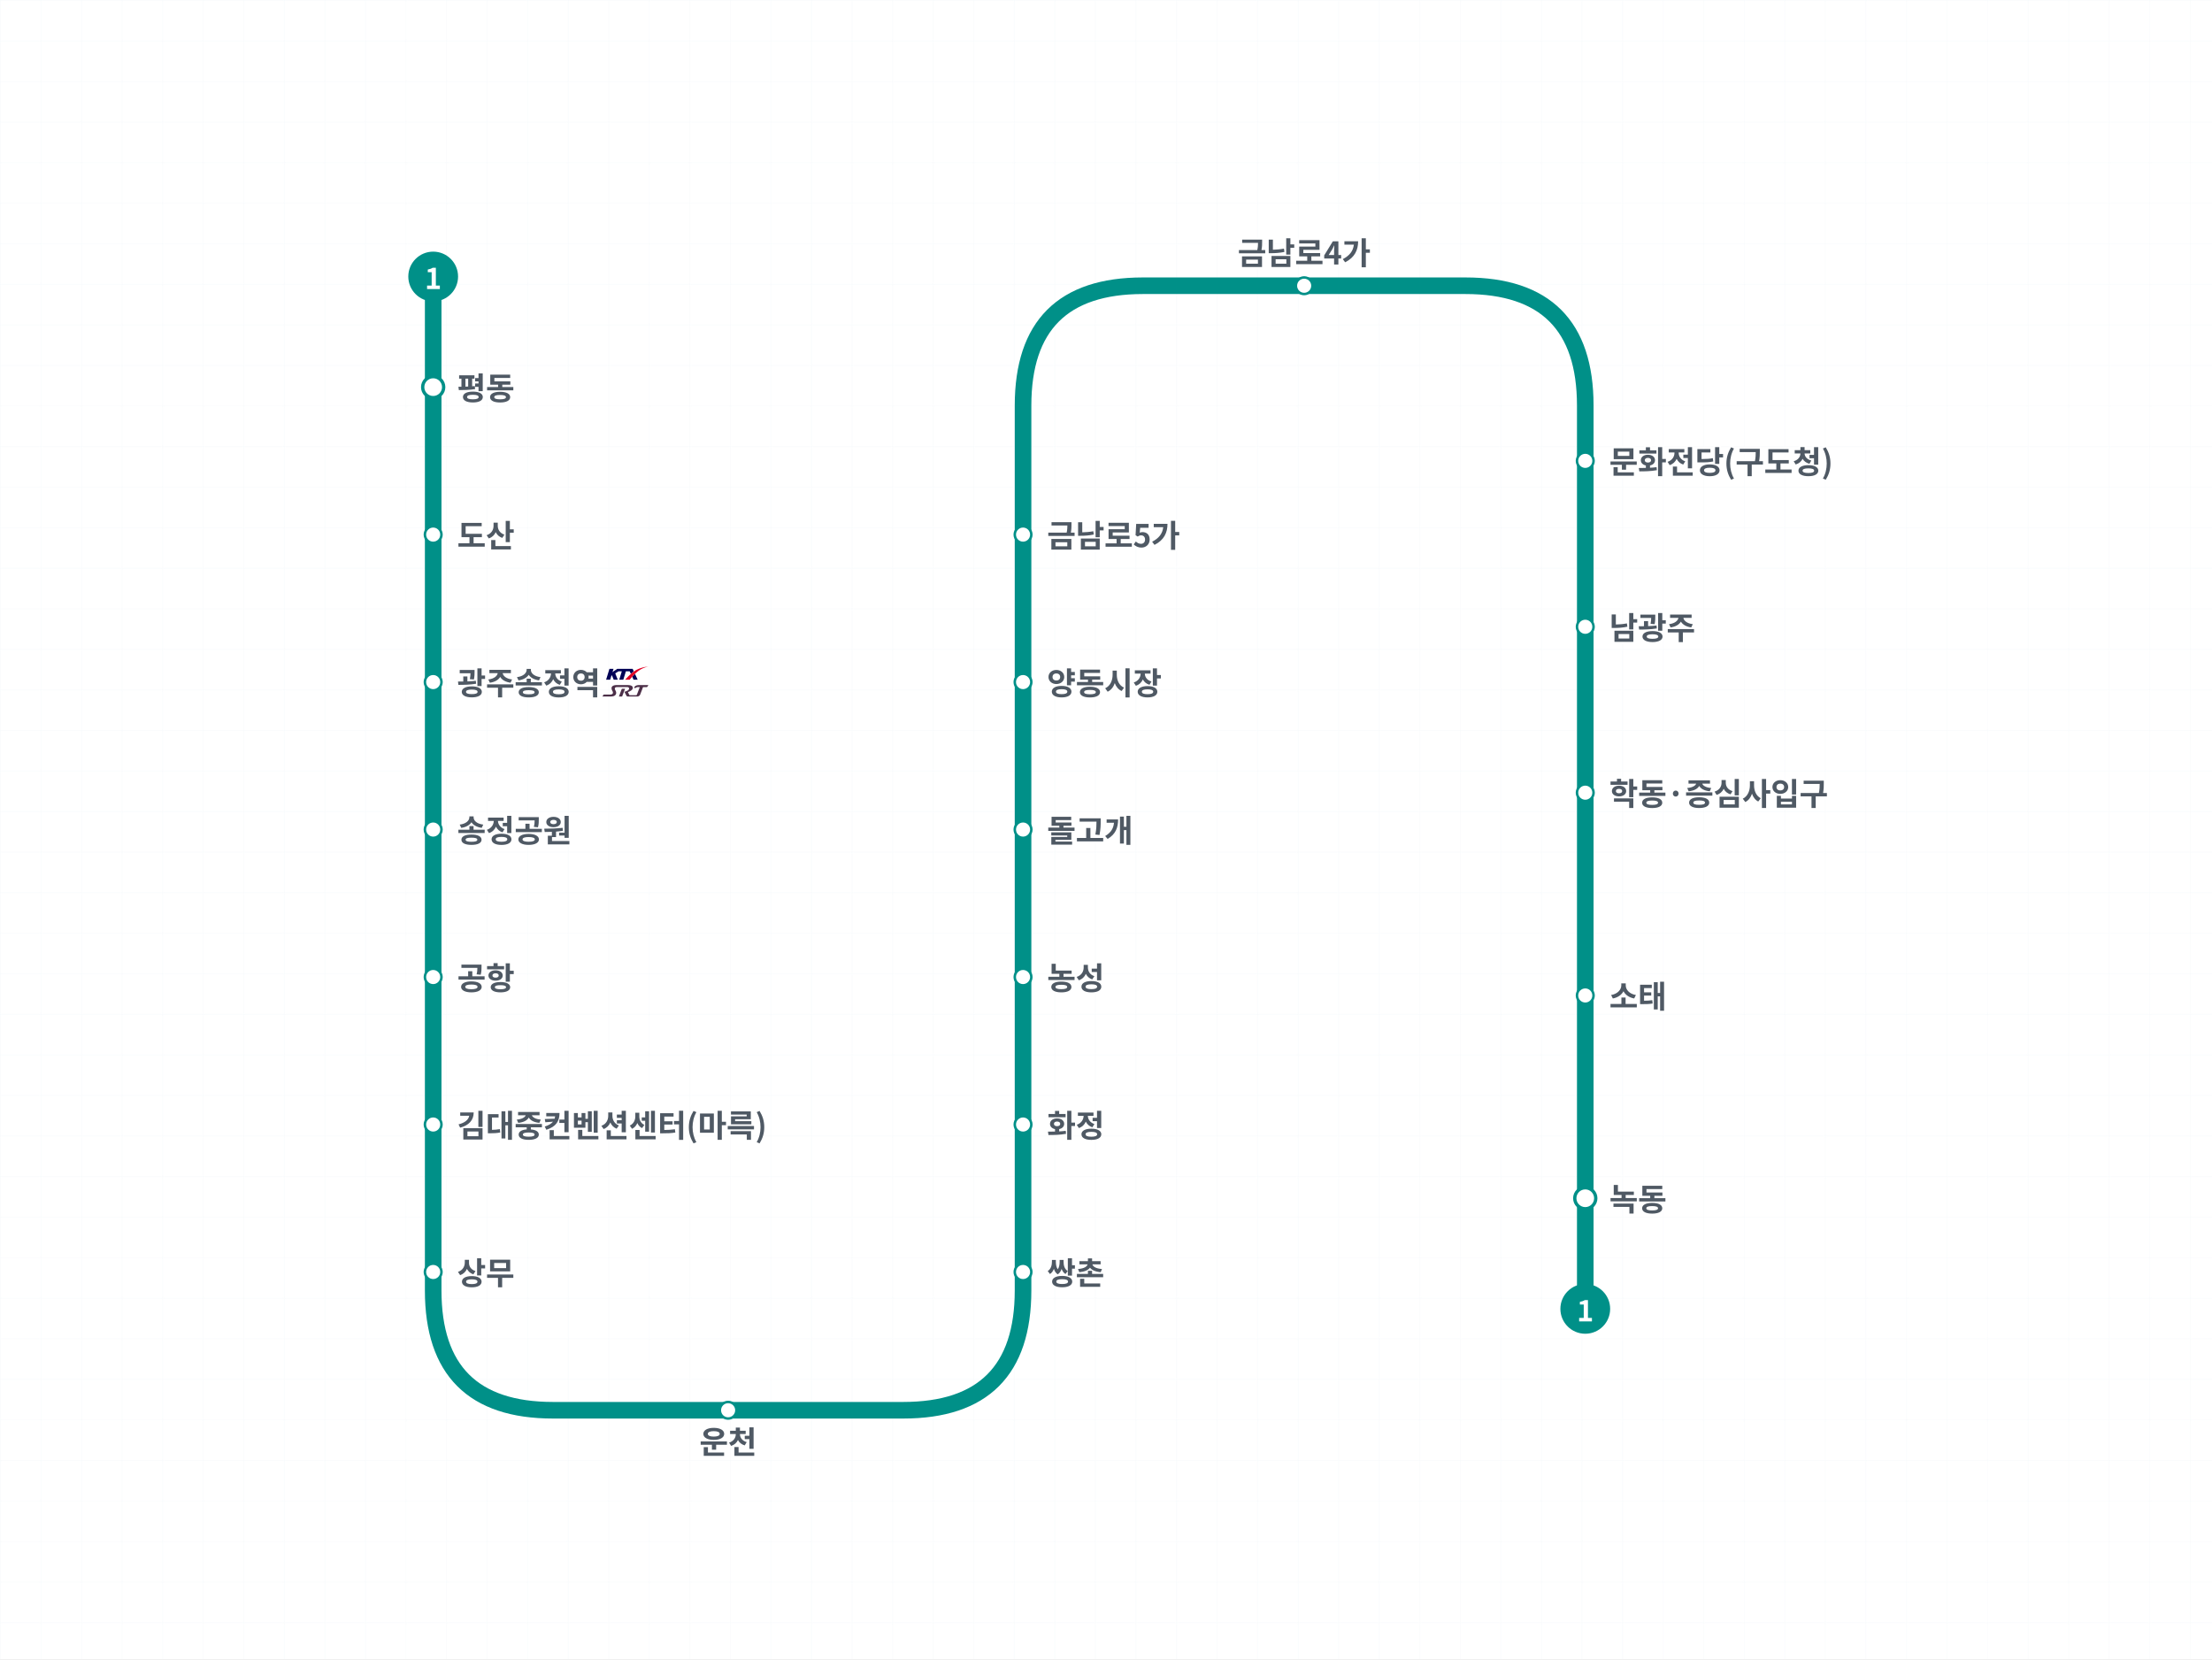
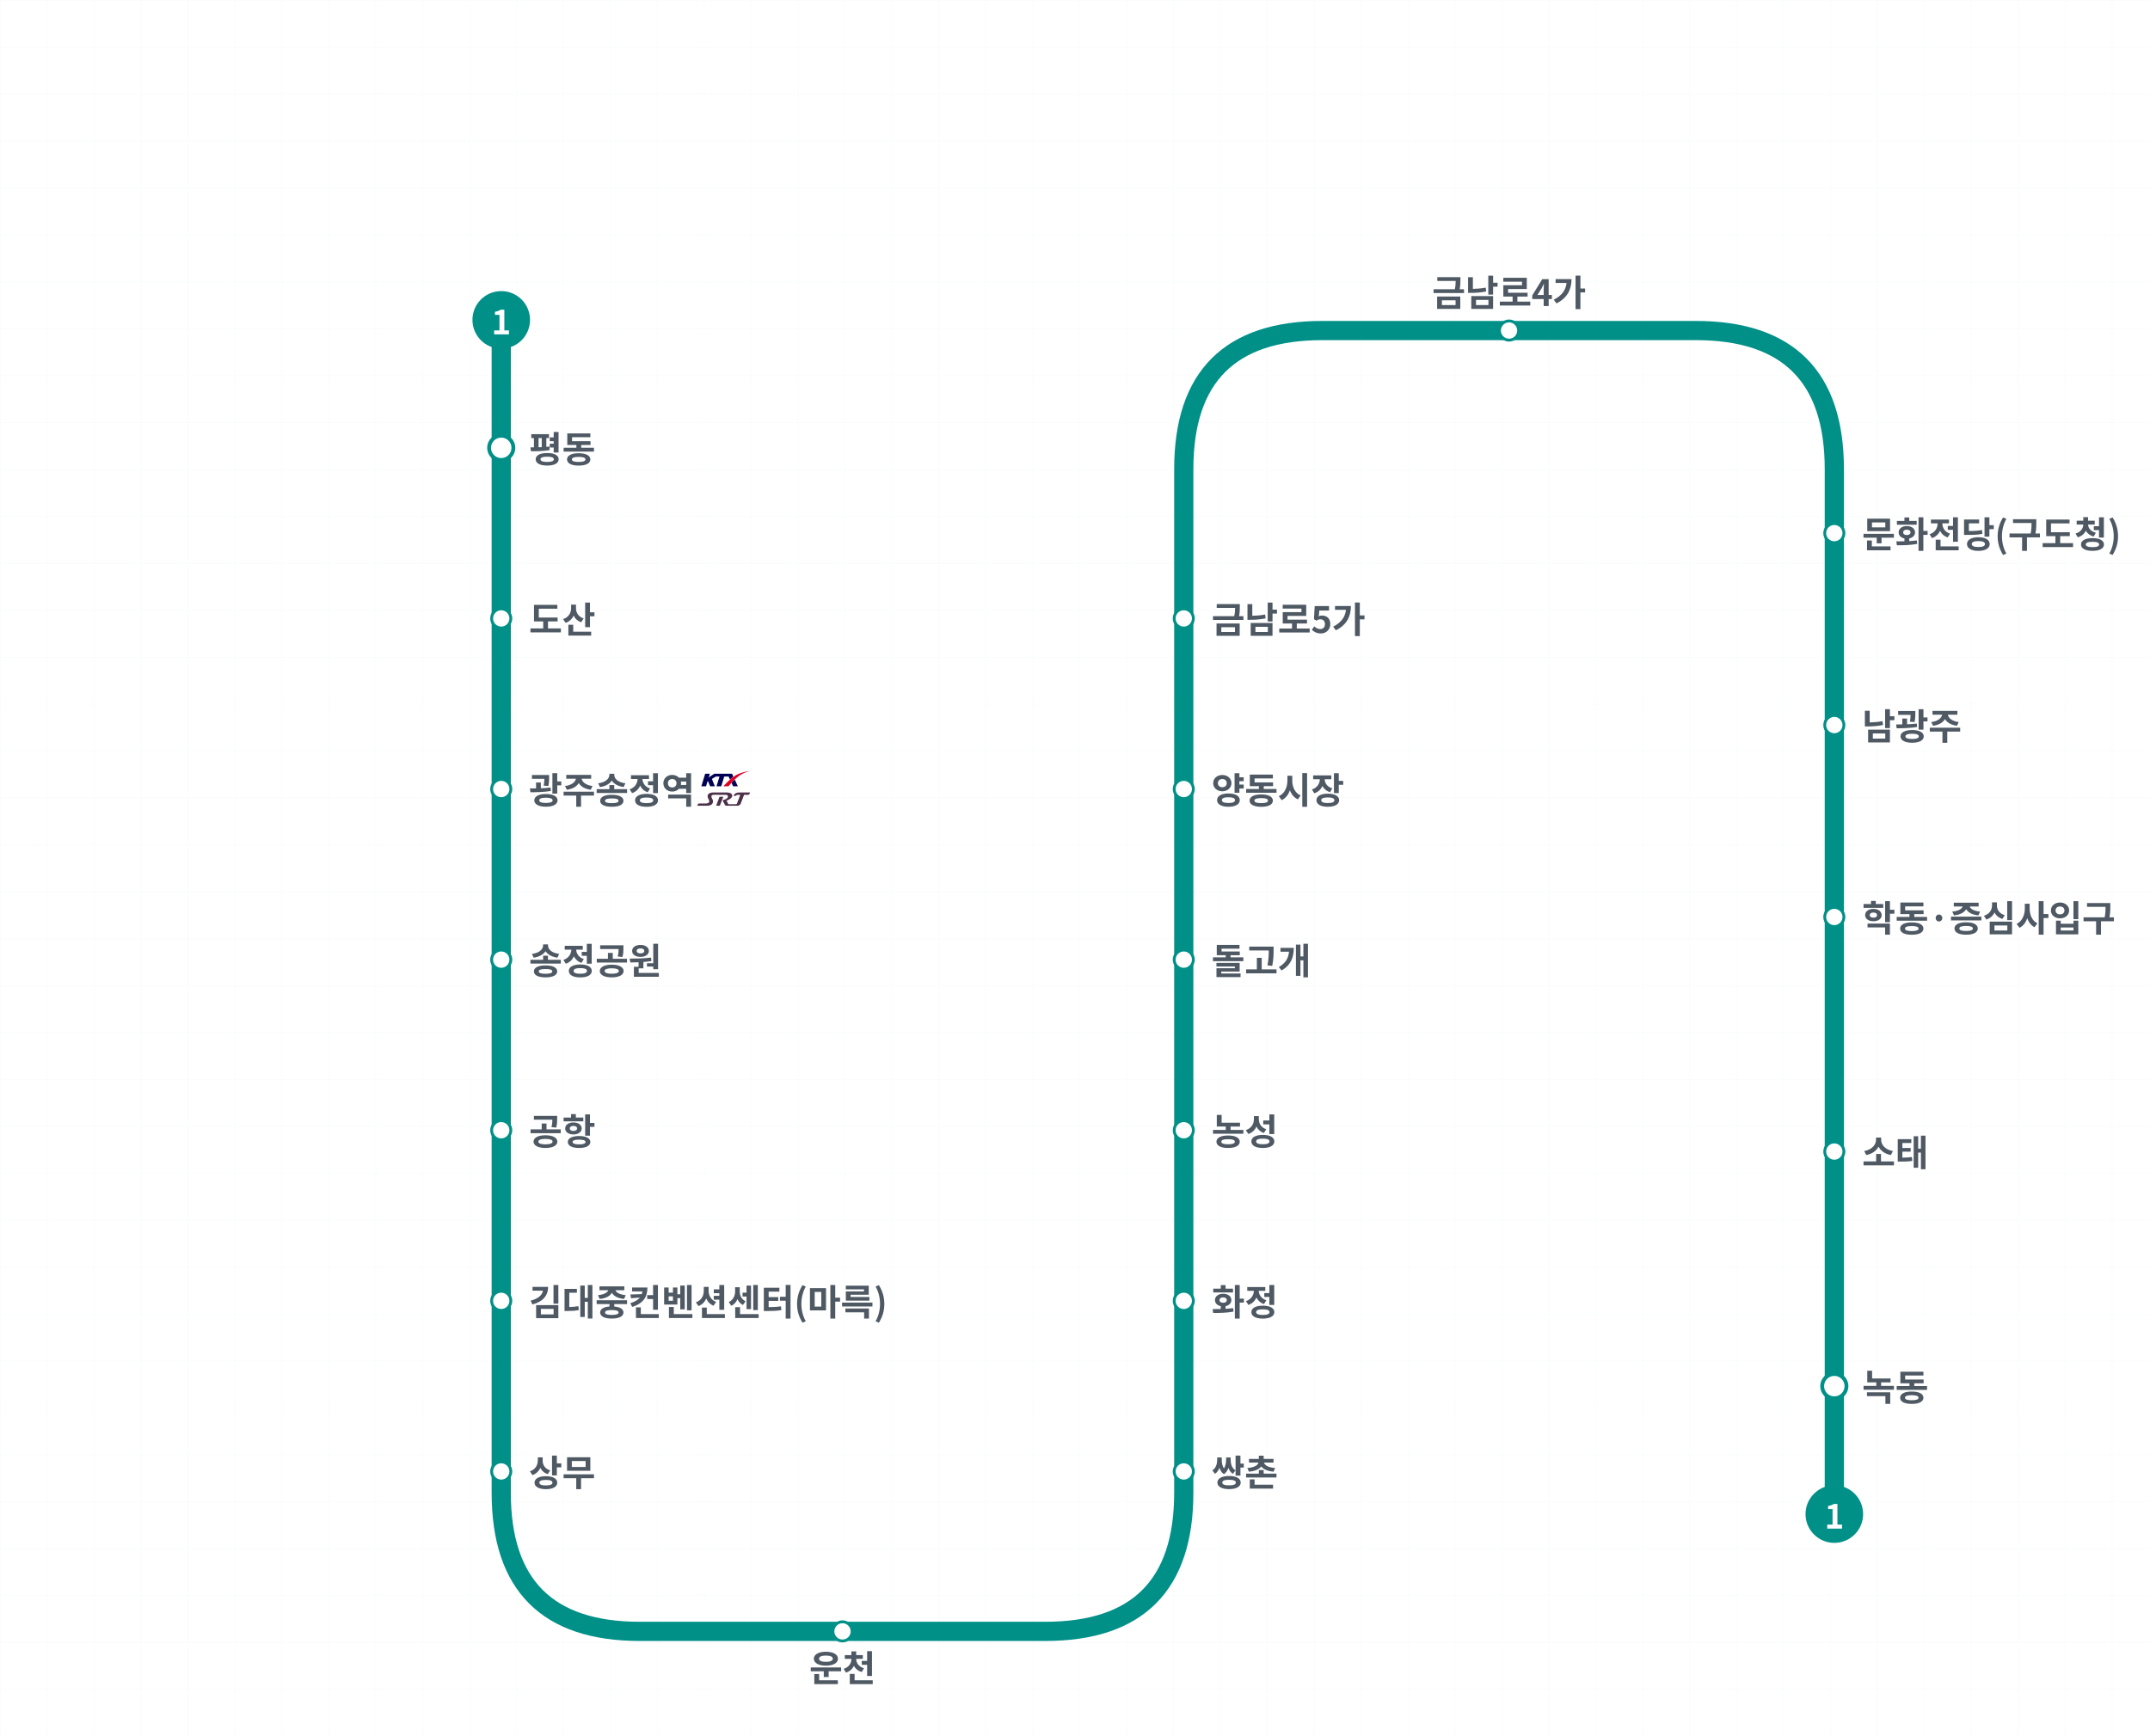
- <svg xmlns="http://www.w3.org/2000/svg" width="2400" height="1800" viewBox="0 0 2400 1800" role="img" aria-labelledby="map-title map-description" preserveAspectRatio="xMidYMid meet" id="gwangju-metro-line1-sma-v4-fresh" version="1.1" data-family="easy-subway-sma-v4" data-created-from-scratch="true" data-map-scope="gwangju-metro-line1-active-only" data-map-geometry="schematic-not-geospatial" data-base-unit-u="8px" data-line-width="18px" data-ordinary-node-radius="9px" data-terminal-node-radius="11.4px" data-transfer-badge-radius="16.683px" data-transfer-shell-outline-width="55.318px" data-transfer-shell-fill-width="43.903px" data-station-label-size="34px" data-transfer-label-size="38px" data-active-transfer-count="0" data-rail-service-markers="광주송정역:KTX,SRT" data-global-scale="none">
+ <svg xmlns="http://www.w3.org/2000/svg" width="2016" height="1628" viewBox="0 0 2016 1628" role="img" aria-labelledby="map-title map-description" preserveAspectRatio="xMidYMid meet" id="gwangju-metro-line1-sma-v4-fresh" version="1.1" data-family="easy-subway-sma-v4" data-created-from-scratch="true" data-map-scope="gwangju-metro-line1-active-only" data-map-geometry="schematic-not-geospatial" data-base-unit-u="8px" data-line-width="18px" data-ordinary-node-radius="9px" data-terminal-node-radius="11.4px" data-transfer-badge-radius="16.683px" data-transfer-shell-outline-width="55.318px" data-transfer-shell-fill-width="43.903px" data-station-label-size="34px" data-transfer-label-size="38px" data-active-transfer-count="0" data-rail-service-markers="광주송정역:KTX,SRT" data-global-scale="none">
  <defs id="defs1">
    <pattern id="subtle-background-grid-pattern" width="44" height="44" patternUnits="userSpaceOnUse">
      <path d="M 44 0 L 0 0 0 44" fill="none" stroke="#E9F1F6" stroke-width="0.72" id="path1" />
    </pattern>
    <clipPath id="rounded-map-card-clip-area">
      <rect x="40" y="126" width="2320" height="1630" rx="34" ry="34" id="rect1" />
    </clipPath>
    <style id="style1">
    #gwangju-metro-line1-sma-v4-fresh { font-family:Pretendard, "Noto Sans CJK KR", sans-serif; }
    #gwangju-metro-line1-sma-v4-fresh text, #gwangju-metro-line1-sma-v4-fresh tspan { font-family:Pretendard, "Noto Sans CJK KR", sans-serif; }
    .ui-title { fill:#FFFFFF; font-size:32px; font-weight:900; letter-spacing:-1px; }
    .route-line { stroke-linecap:round; stroke-linejoin:round; stroke-miterlimit:1; shape-rendering:geometricPrecision; }
    #station-name-labels-layer text { paint-order:stroke; stroke:#FFFFFF; stroke-width:4px; stroke-linecap:round; stroke-linejoin:round; }
    .station-label { font-size:34px; font-weight:700; fill:#4F5964; letter-spacing:-.22px; }
    .station-label.transfer-reference { font-size:38px; font-weight:600; }
  </style>
  </defs>
  <rect id="page-background" x="0" y="0" width="2400" height="1800" fill="#FFFFFF" />
  <rect id="background-grid-overlay" x="0" y="0" width="2400" height="1800" fill="url(#subtle-background-grid-pattern)" opacity="0.52" />
  <g id="map-card-clipped-content-layer" clip-path="url(#rounded-map-card-clip-area)">
    <g id="route-lines-layer">
      <path id="route-line-1" class="route-line" d="M 470 300 L 470 1400 Q 470 1530 600 1530 L 980 1530 Q 1110 1530 1110 1400 L 1110 440 Q 1110 310 1240 310 L 1590 310 Q 1720 310 1720 440 L 1720 1420" fill="none" stroke="#009088" stroke-width="18" data-reference-width="18" data-line="1" />
      <g class="line-terminal-badge" id="line-terminal-badge-pyeongdong" data-role="line-terminal-badge">
        <circle cx="470" cy="300" r="27" fill="#009088" id="circle8" />
        <text x="470" y="300" fill="#FFFFFF" font-size="31.2" font-weight="900" text-anchor="middle" dominant-baseline="central" id="text9">1</text>
      </g>
      <g class="line-terminal-badge" id="line-terminal-badge-nokdong" data-role="line-terminal-badge">
        <circle cx="1720" cy="1420" r="27" fill="#009088" id="circle9" />
        <text x="1720" y="1420" fill="#FFFFFF" font-size="31.2" font-weight="900" text-anchor="middle" dominant-baseline="central" id="text10">1</text>
      </g>
    </g>
    <g id="station-symbols-layer">
      <g id="station-symbol-line1-119" class="station-symbol terminal" data-line="1" data-station-code="119" data-station-order="1" data-official-station-name="평동" data-node-role="terminal" data-node-x="470" data-node-y="420" aria-label="평동역">
        <circle id="station-node-line1-119" cx="470" cy="420" r="11.4" fill="#FFFFFF" stroke="#009088" stroke-width="3.6" data-station-code="119" data-official-station-name="평동" />
      </g>
      <g id="station-symbol-line1-118" class="station-symbol ordinary" data-line="1" data-station-code="118" data-station-order="2" data-official-station-name="도산" data-node-role="ordinary" data-node-x="470" data-node-y="580" aria-label="도산역">
        <circle id="station-node-line1-118" cx="470" cy="580" r="9" fill="#FFFFFF" stroke="#009088" stroke-width="2.7" data-station-code="118" data-official-station-name="도산" />
      </g>
      <g id="station-symbol-line1-117" class="station-symbol ordinary" data-line="1" data-station-code="117" data-station-order="3" data-official-station-name="광주송정역" data-node-role="ordinary" data-node-x="470" data-node-y="740" aria-label="광주송정역역, KTX·SRT 고속철도 연계" data-rail-services="KTX,SRT">
        <circle id="station-node-line1-117" cx="470" cy="740" r="9" fill="#FFFFFF" stroke="#009088" stroke-width="2.7" data-station-code="117" data-official-station-name="광주송정역" />
      </g>
      <g id="station-symbol-line1-116" class="station-symbol ordinary" data-line="1" data-station-code="116" data-station-order="4" data-official-station-name="송정공원" data-node-role="ordinary" data-node-x="470" data-node-y="900" aria-label="송정공원역">
        <circle id="station-node-line1-116" cx="470" cy="900" r="9" fill="#FFFFFF" stroke="#009088" stroke-width="2.7" data-station-code="116" data-official-station-name="송정공원" />
      </g>
      <g id="station-symbol-line1-115" class="station-symbol ordinary" data-line="1" data-station-code="115" data-station-order="5" data-official-station-name="공항" data-node-role="ordinary" data-node-x="470" data-node-y="1060" aria-label="공항역">
        <circle id="station-node-line1-115" cx="470" cy="1060" r="9" fill="#FFFFFF" stroke="#009088" stroke-width="2.7" data-station-code="115" data-official-station-name="공항" />
      </g>
      <g id="station-symbol-line1-114" class="station-symbol ordinary" data-line="1" data-station-code="114" data-station-order="6" data-official-station-name="김대중컨벤션센터(마륵)" data-node-role="ordinary" data-node-x="470" data-node-y="1220" aria-label="김대중컨벤션센터(마륵)역">
        <circle id="station-node-line1-114" cx="470" cy="1220" r="9" fill="#FFFFFF" stroke="#009088" stroke-width="2.7" data-station-code="114" data-official-station-name="김대중컨벤션센터(마륵)" />
      </g>
      <g id="station-symbol-line1-113" class="station-symbol ordinary" data-line="1" data-station-code="113" data-station-order="7" data-official-station-name="상무" data-node-role="ordinary" data-node-x="470" data-node-y="1380" aria-label="상무역">
        <circle id="station-node-line1-113" cx="470" cy="1380" r="9" fill="#FFFFFF" stroke="#009088" stroke-width="2.7" data-station-code="113" data-official-station-name="상무" />
      </g>
      <g id="station-symbol-line1-112" class="station-symbol ordinary" data-line="1" data-station-code="112" data-station-order="8" data-official-station-name="운천" data-node-role="ordinary" data-node-x="790" data-node-y="1530" aria-label="운천역">
        <circle id="station-node-line1-112" cx="790" cy="1530" r="9" fill="#FFFFFF" stroke="#009088" stroke-width="2.7" data-station-code="112" data-official-station-name="운천" />
      </g>
      <g id="station-symbol-line1-111" class="station-symbol ordinary" data-line="1" data-station-code="111" data-station-order="9" data-official-station-name="쌍촌" data-node-role="ordinary" data-node-x="1110" data-node-y="1380" aria-label="쌍촌역">
        <circle id="station-node-line1-111" cx="1110" cy="1380" r="9" fill="#FFFFFF" stroke="#009088" stroke-width="2.7" data-station-code="111" data-official-station-name="쌍촌" />
      </g>
      <g id="station-symbol-line1-110" class="station-symbol ordinary" data-line="1" data-station-code="110" data-station-order="10" data-official-station-name="화정" data-node-role="ordinary" data-node-x="1110" data-node-y="1220" aria-label="화정역">
        <circle id="station-node-line1-110" cx="1110" cy="1220" r="9" fill="#FFFFFF" stroke="#009088" stroke-width="2.7" data-station-code="110" data-official-station-name="화정" />
      </g>
      <g id="station-symbol-line1-109" class="station-symbol ordinary" data-line="1" data-station-code="109" data-station-order="11" data-official-station-name="농성" data-node-role="ordinary" data-node-x="1110" data-node-y="1060" aria-label="농성역">
        <circle id="station-node-line1-109" cx="1110" cy="1060" r="9" fill="#FFFFFF" stroke="#009088" stroke-width="2.7" data-station-code="109" data-official-station-name="농성" />
      </g>
      <g id="station-symbol-line1-108" class="station-symbol ordinary" data-line="1" data-station-code="108" data-station-order="12" data-official-station-name="돌고개" data-node-role="ordinary" data-node-x="1110" data-node-y="900" aria-label="돌고개역">
        <circle id="station-node-line1-108" cx="1110" cy="900" r="9" fill="#FFFFFF" stroke="#009088" stroke-width="2.7" data-station-code="108" data-official-station-name="돌고개" />
      </g>
      <g id="station-symbol-line1-107" class="station-symbol ordinary" data-line="1" data-station-code="107" data-station-order="13" data-official-station-name="양동시장" data-node-role="ordinary" data-node-x="1110" data-node-y="740" aria-label="양동시장역">
        <circle id="station-node-line1-107" cx="1110" cy="740" r="9" fill="#FFFFFF" stroke="#009088" stroke-width="2.7" data-station-code="107" data-official-station-name="양동시장" />
      </g>
      <g id="station-symbol-line1-106" class="station-symbol ordinary" data-line="1" data-station-code="106" data-station-order="14" data-official-station-name="금남로5가" data-node-role="ordinary" data-node-x="1110" data-node-y="580" aria-label="금남로5가역">
        <circle id="station-node-line1-106" cx="1110" cy="580" r="9" fill="#FFFFFF" stroke="#009088" stroke-width="2.7" data-station-code="106" data-official-station-name="금남로5가" />
      </g>
      <g id="station-symbol-line1-105" class="station-symbol ordinary" data-line="1" data-station-code="105" data-station-order="15" data-official-station-name="금남로4가" data-node-role="ordinary" data-node-x="1415" data-node-y="310" aria-label="금남로4가역">
        <circle id="station-node-line1-105" cx="1415" cy="310" r="9" fill="#FFFFFF" stroke="#009088" stroke-width="2.7" data-station-code="105" data-official-station-name="금남로4가" />
      </g>
      <g id="station-symbol-line1-104" class="station-symbol ordinary" data-line="1" data-station-code="104" data-station-order="16" data-official-station-name="문화전당(구도청)" data-node-role="ordinary" data-node-x="1720" data-node-y="500" aria-label="문화전당(구도청)역">
        <circle id="station-node-line1-104" cx="1720" cy="500" r="9" fill="#FFFFFF" stroke="#009088" stroke-width="2.7" data-station-code="104" data-official-station-name="문화전당(구도청)" />
      </g>
      <g id="station-symbol-line1-103" class="station-symbol ordinary" data-line="1" data-station-code="103" data-station-order="17" data-official-station-name="남광주" data-node-role="ordinary" data-node-x="1720" data-node-y="680" aria-label="남광주역">
        <circle id="station-node-line1-103" cx="1720" cy="680" r="9" fill="#FFFFFF" stroke="#009088" stroke-width="2.7" data-station-code="103" data-official-station-name="남광주" />
      </g>
      <g id="station-symbol-line1-102" class="station-symbol ordinary" data-line="1" data-station-code="102" data-station-order="18" data-official-station-name="학동·증심사입구" data-node-role="ordinary" data-node-x="1720" data-node-y="860" aria-label="학동·증심사입구역">
        <circle id="station-node-line1-102" cx="1720" cy="860" r="9" fill="#FFFFFF" stroke="#009088" stroke-width="2.7" data-station-code="102" data-official-station-name="학동·증심사입구" />
      </g>
      <g id="station-symbol-line1-101" class="station-symbol ordinary" data-line="1" data-station-code="101" data-station-order="19" data-official-station-name="소태" data-node-role="ordinary" data-node-x="1720" data-node-y="1080" aria-label="소태역">
        <circle id="station-node-line1-101" cx="1720" cy="1080" r="9" fill="#FFFFFF" stroke="#009088" stroke-width="2.7" data-station-code="101" data-official-station-name="소태" />
      </g>
      <g id="station-symbol-line1-100" class="station-symbol terminal" data-line="1" data-station-code="100" data-station-order="20" data-official-station-name="녹동" data-node-role="terminal" data-node-x="1720" data-node-y="1300" aria-label="녹동역">
        <circle id="station-node-line1-100" cx="1720" cy="1300" r="11.4" fill="#FFFFFF" stroke="#009088" stroke-width="3.6" data-station-code="100" data-official-station-name="녹동" />
      </g>
    </g>
    <g id="station-name-labels-layer">
      <text id="station-label-line1-119" class="station-label terminal" x="496" y="433.6" text-anchor="start" font-size="34" font-weight="700" fill="#4F5964" data-label-role="terminal" data-line="1" data-station-code="119" data-full-official-name="평동" data-label-side="E" data-node-x="470" data-node-y="420" data-station-order="1" aria-label="평동역">
        <tspan id="station-label-line1-119-main" class="station-main" x="496" dy="0">평동</tspan>
      </text>
      <text id="station-label-line1-118" class="station-label ordinary" x="496" y="593.6" text-anchor="start" font-size="34" font-weight="700" fill="#4F5964" data-label-role="ordinary" data-line="1" data-station-code="118" data-full-official-name="도산" data-label-side="E" data-node-x="470" data-node-y="580" data-station-order="2" aria-label="도산역">
        <tspan id="station-label-line1-118-main" class="station-main" x="496" dy="0">도산</tspan>
      </text>
      <text id="station-label-line1-117" class="station-label ordinary" x="496" y="753.6" text-anchor="start" font-size="34" font-weight="700" fill="#4F5964" data-label-role="ordinary" data-line="1" data-station-code="117" data-full-official-name="광주송정역" data-label-side="E" data-node-x="470" data-node-y="740" data-station-order="3" aria-label="광주송정역역, KTX·SRT 고속철도 연계" data-rail-services="KTX,SRT">
        <tspan id="tspan14" x="496" y="753.6">
          <tspan id="station-label-line1-117-main" class="station-main" x="496" dy="0">광주송정역 </tspan>
        </tspan>
        <tspan id="tspan15" x="496" y="796.1" />
      </text>
      <g id="rail-service-marks-line1-117" class="rail-service-marks" data-station-code="117" data-station-name="광주송정역" data-services="KTX,SRT" data-logo-mode="inline-svg-paths" data-logo-source="easy_subway_daejeon_v3.svg" data-family-component="sma-v4-rail-service-marks" aria-label="광주송정역 KTX·SRT 고속철도 연계" pointer-events="none" transform="translate(-112.379,-0.7733328)">
        <g id="rail-service-ktx-line1-117" transform="matrix(0.04747153,0,0,0.04499839,770,724)" aria-label="KTX" data-logo="KTX" data-role="station-rail-service-logo">
          <path d="m 660,175 -36,37 -28,32 32,71 h 93 z m -522,-40 1,-1 1,1 -1,1 z M 0,315 h 93 l 15,-50 v -3 l 3,-7 2,-10 3,-7 4,-17 2,-3 11,-7 2,1 21,58 18,45 h 92 l -2,-8 -2,-3 -1,-5 -2,-3 -1,-5 -2,-3 -1,-5 -10,-24 -1,-5 -2,-3 -1,-5 -2,-3 -30,-81 76,-49 h 73 l 1,1 -7,21 -4,17 -3,7 -6,24 -3,7 -4,17 -3,7 -6,24 -3,7 v 3 l -20,67 h 93 l 9,-29 v -3 l 3,-7 4,-17 3,-7 4,-17 3,-7 6,-24 3,-7 4,-17 3,-7 4,-17 3,-7 6,-24 3,-7 v -3 l 2,-2 h 85 l 4,6 24,56 25,-23 23,-19 6,-9 9,-10 2,-5 -24,-55 H 255 l -115,81 -1,-2 11,-13 19,-66 H 76 Z" fill="#000055" fill-rule="evenodd" id="path10" />
          <path d="m 958,0 h -9 l -1,1 -15,1 -1,1 -38,5 -25,5 -9,3 h -4 l -40,11 -43,15 -36,15 -39,19 -19,11 -30,20 -28,21 -50,43 -69,69 -46,51 -20,24 h 102 l 55,-69 46,-51 61,-59 46,-38 25,-18 28,-18 48,-25 42,-17 h 3 l 6,-3 22,-7 z" fill="#e00024" fill-rule="evenodd" id="path11" />
        </g>
        <g id="rail-service-srt-line1-117" transform="matrix(0.05199267,0,0,0.04928398,766,744)" aria-label="SRT" data-logo="SRT" data-role="station-rail-service-logo">
          <path d="m 473,82 h -68 l -61,170 h 67 z M 1,252 h 187 l 1,-1 h 9 l 1,-1 12,-1 17,-4 12,-4 18,-10 14,-14 6,-9 6,-13 3,-13 v -21 l -1,-1 -1,-10 -7,-19 -13,-26 -6,-20 V 70 l 5,-11 9,-8 13,-5 18,-1 1,-1 224,1 7,2 9,5 5,5 6,12 1,8 -1,1 -1,10 -8,15 -12,12 -15,10 -35,15 -21,7 h -4 l 5,13 39,80 6,6 7,4 7,2 h 199 l 4,1 1,-1 13,-1 9,-3 16,-9 12,-12 6,-9 8,-18 3,-11 2,-3 3,-11 2,-3 2,-8 2,-3 2,-8 2,-3 3,-11 2,-3 32,-90 1,-1 h 78 l 6,-2 7,-7 20,-36 H 751 l -1,1 -20,2 -18,5 -15,7 -13,9 -11,11 -7,10 -8,19 h 37 l 11,-10 8,-4 14,-4 h 10 l 1,-1 h 39 l 1,1 -61,169 -5,5 -12,4 H 565 l -7,-13 v -2 l -6,-11 v -2 l -6,-11 -13,-30 4,-3 10,-3 25,-12 24,-15 10,-8 11,-11 7,-9 6,-11 3,-9 1,-20 -5,-16 -9,-13 -6,-5 L 602,13 586,7 574,4 557,2 556,1 H 545 L 544,0 H 281 l -1,1 -16,1 -18,4 -14,5 -12,6 -13,10 -8,10 -5,10 -3,12 v 22 l 4,18 8,21 11,22 5,18 v 17 l -2,6 -5,8 -9,8 -10,5 -10,3 -12,1 -1,1 H 33 l -8,3 -6,6 z" fill="#4c2f48" fill-rule="evenodd" id="path12" />
        </g>
      </g>
      <text id="station-label-line1-116" class="station-label ordinary" x="496" y="913.6" text-anchor="start" font-size="34" font-weight="700" fill="#4F5964" data-label-role="ordinary" data-line="1" data-station-code="116" data-full-official-name="송정공원" data-label-side="E" data-node-x="470" data-node-y="900" data-station-order="4" aria-label="송정공원역">
        <tspan id="station-label-line1-116-main" class="station-main" x="496" dy="0">송정공원</tspan>
      </text>
      <text id="station-label-line1-115" class="station-label ordinary" x="496" y="1073.6" text-anchor="start" font-size="34" font-weight="700" fill="#4F5964" data-label-role="ordinary" data-line="1" data-station-code="115" data-full-official-name="공항" data-label-side="E" data-node-x="470" data-node-y="1060" data-station-order="5" aria-label="공항역">
        <tspan id="station-label-line1-115-main" class="station-main" x="496" dy="0">공항</tspan>
      </text>
      <text id="station-label-line1-114" class="station-label ordinary" x="496" y="1233.6" text-anchor="start" font-size="34" font-weight="700" fill="#4F5964" data-label-role="ordinary" data-line="1" data-station-code="114" data-full-official-name="김대중컨벤션센터(마륵)" data-label-side="E" data-node-x="470" data-node-y="1220" data-station-order="6" aria-label="김대중컨벤션센터(마륵)역">
        <tspan id="station-label-line1-114-main" class="station-main" x="496" dy="0">김대중컨벤션센터(마륵)</tspan>
      </text>
      <text id="station-label-line1-113" class="station-label ordinary" x="496" y="1393.6" text-anchor="start" font-size="34" font-weight="700" fill="#4F5964" data-label-role="ordinary" data-line="1" data-station-code="113" data-full-official-name="상무" data-label-side="E" data-node-x="470" data-node-y="1380" data-station-order="7" aria-label="상무역">
        <tspan id="station-label-line1-113-main" class="station-main" x="496" dy="0">상무</tspan>
      </text>
      <text id="station-label-line1-112" class="station-label ordinary" x="790" y="1577" text-anchor="middle" font-size="34" font-weight="700" fill="#4F5964" data-label-role="ordinary" data-line="1" data-station-code="112" data-full-official-name="운천" data-label-side="S" data-node-x="790" data-node-y="1530" data-station-order="8" aria-label="운천역">
        <tspan id="station-label-line1-112-main" class="station-main" x="790" dy="0">운천</tspan>
      </text>
      <text id="station-label-line1-111" class="station-label ordinary" x="1136" y="1393.6" text-anchor="start" font-size="34" font-weight="700" fill="#4F5964" data-label-role="ordinary" data-line="1" data-station-code="111" data-full-official-name="쌍촌" data-label-side="E" data-node-x="1110" data-node-y="1380" data-station-order="9" aria-label="쌍촌역">
        <tspan id="station-label-line1-111-main" class="station-main" x="1136" dy="0">쌍촌</tspan>
      </text>
      <text id="station-label-line1-110" class="station-label ordinary" x="1136" y="1233.6" text-anchor="start" font-size="34" font-weight="700" fill="#4F5964" data-label-role="ordinary" data-line="1" data-station-code="110" data-full-official-name="화정" data-label-side="E" data-node-x="1110" data-node-y="1220" data-station-order="10" aria-label="화정역">
        <tspan id="station-label-line1-110-main" class="station-main" x="1136" dy="0">화정</tspan>
      </text>
      <text id="station-label-line1-109" class="station-label ordinary" x="1136" y="1073.6" text-anchor="start" font-size="34" font-weight="700" fill="#4F5964" data-label-role="ordinary" data-line="1" data-station-code="109" data-full-official-name="농성" data-label-side="E" data-node-x="1110" data-node-y="1060" data-station-order="11" aria-label="농성역">
        <tspan id="station-label-line1-109-main" class="station-main" x="1136" dy="0">농성</tspan>
      </text>
      <text id="station-label-line1-108" class="station-label ordinary" x="1136" y="913.6" text-anchor="start" font-size="34" font-weight="700" fill="#4F5964" data-label-role="ordinary" data-line="1" data-station-code="108" data-full-official-name="돌고개" data-label-side="E" data-node-x="1110" data-node-y="900" data-station-order="12" aria-label="돌고개역">
        <tspan id="station-label-line1-108-main" class="station-main" x="1136" dy="0">돌고개</tspan>
      </text>
      <text id="station-label-line1-107" class="station-label ordinary" x="1136" y="753.6" text-anchor="start" font-size="34" font-weight="700" fill="#4F5964" data-label-role="ordinary" data-line="1" data-station-code="107" data-full-official-name="양동시장" data-label-side="E" data-node-x="1110" data-node-y="740" data-station-order="13" aria-label="양동시장역">
        <tspan id="station-label-line1-107-main" class="station-main" x="1136" dy="0">양동시장</tspan>
      </text>
      <text id="station-label-line1-106" class="station-label ordinary" x="1136" y="593.6" text-anchor="start" font-size="34" font-weight="700" fill="#4F5964" data-label-role="ordinary" data-line="1" data-station-code="106" data-full-official-name="금남로5가" data-label-side="E" data-node-x="1110" data-node-y="580" data-station-order="14" aria-label="금남로5가역">
        <tspan id="station-label-line1-106-main" class="station-main" x="1136" dy="0">금남로5가</tspan>
      </text>
      <text id="station-label-line1-105" class="station-label ordinary" x="1415" y="287" text-anchor="middle" font-size="34" font-weight="700" fill="#4F5964" data-label-role="ordinary" data-line="1" data-station-code="105" data-full-official-name="금남로4가" data-label-side="N" data-node-x="1415" data-node-y="310" data-station-order="15" aria-label="금남로4가역">
        <tspan id="station-label-line1-105-main" class="station-main" x="1415" dy="0">금남로4가</tspan>
      </text>
      <text id="station-label-line1-104" class="station-label ordinary" x="1746" y="513.6" text-anchor="start" font-size="34" font-weight="700" fill="#4F5964" data-label-role="ordinary" data-line="1" data-station-code="104" data-full-official-name="문화전당(구도청)" data-label-side="E" data-node-x="1720" data-node-y="500" data-station-order="16" aria-label="문화전당(구도청)역">
        <tspan id="station-label-line1-104-main" class="station-main" x="1746" dy="0">문화전당(구도청)</tspan>
      </text>
      <text id="station-label-line1-103" class="station-label ordinary" x="1746" y="693.6" text-anchor="start" font-size="34" font-weight="700" fill="#4F5964" data-label-role="ordinary" data-line="1" data-station-code="103" data-full-official-name="남광주" data-label-side="E" data-node-x="1720" data-node-y="680" data-station-order="17" aria-label="남광주역">
        <tspan id="station-label-line1-103-main" class="station-main" x="1746" dy="0">남광주</tspan>
      </text>
      <text id="station-label-line1-102" class="station-label ordinary" x="1746" y="873.6" text-anchor="start" font-size="34" font-weight="700" fill="#4F5964" data-label-role="ordinary" data-line="1" data-station-code="102" data-full-official-name="학동·증심사입구" data-label-side="E" data-node-x="1720" data-node-y="860" data-station-order="18" aria-label="학동·증심사입구역">
        <tspan id="station-label-line1-102-main" class="station-main" x="1746" dy="0">학동·증심사입구</tspan>
      </text>
      <text id="station-label-line1-101" class="station-label ordinary" x="1746" y="1093.6" text-anchor="start" font-size="34" font-weight="700" fill="#4F5964" data-label-role="ordinary" data-line="1" data-station-code="101" data-full-official-name="소태" data-label-side="E" data-node-x="1720" data-node-y="1080" data-station-order="19" aria-label="소태역">
        <tspan id="station-label-line1-101-main" class="station-main" x="1746" dy="0">소태</tspan>
      </text>
      <text id="station-label-line1-100" class="station-label terminal" x="1746" y="1313.6" text-anchor="start" font-size="34" font-weight="700" fill="#4F5964" data-label-role="terminal" data-line="1" data-station-code="100" data-full-official-name="녹동" data-label-side="E" data-node-x="1720" data-node-y="1300" data-station-order="20" aria-label="녹동역">
        <tspan id="station-label-line1-100-main" class="station-main" x="1746" dy="0">녹동</tspan>
      </text>
    </g>
    <g id="sma-v4-component-spec-library" display="none" aria-hidden="true">
      <circle id="spec-ordinary-node" cx="0" cy="0" r="9" fill="#FFFFFF" stroke="#009088" stroke-width="2.7" />
      <circle id="spec-terminal-node" cx="0" cy="0" r="11.4" fill="#FFFFFF" stroke="#009088" stroke-width="3.6" />
      <g id="spec-transfer-node">
        <path d="M -40 0 L 40 0" fill="none" stroke="#FFFFFF" stroke-width="55.318" stroke-linecap="round" id="path13" />
        <path d="M -40 0 L 40 0" fill="none" stroke="#009088" stroke-width="43.903" stroke-linecap="round" id="path14" />
        <circle cx="-20" cy="0" r="16.683" fill="#009088" id="circle14" />
      </g>
    </g>
  </g>
</svg>
